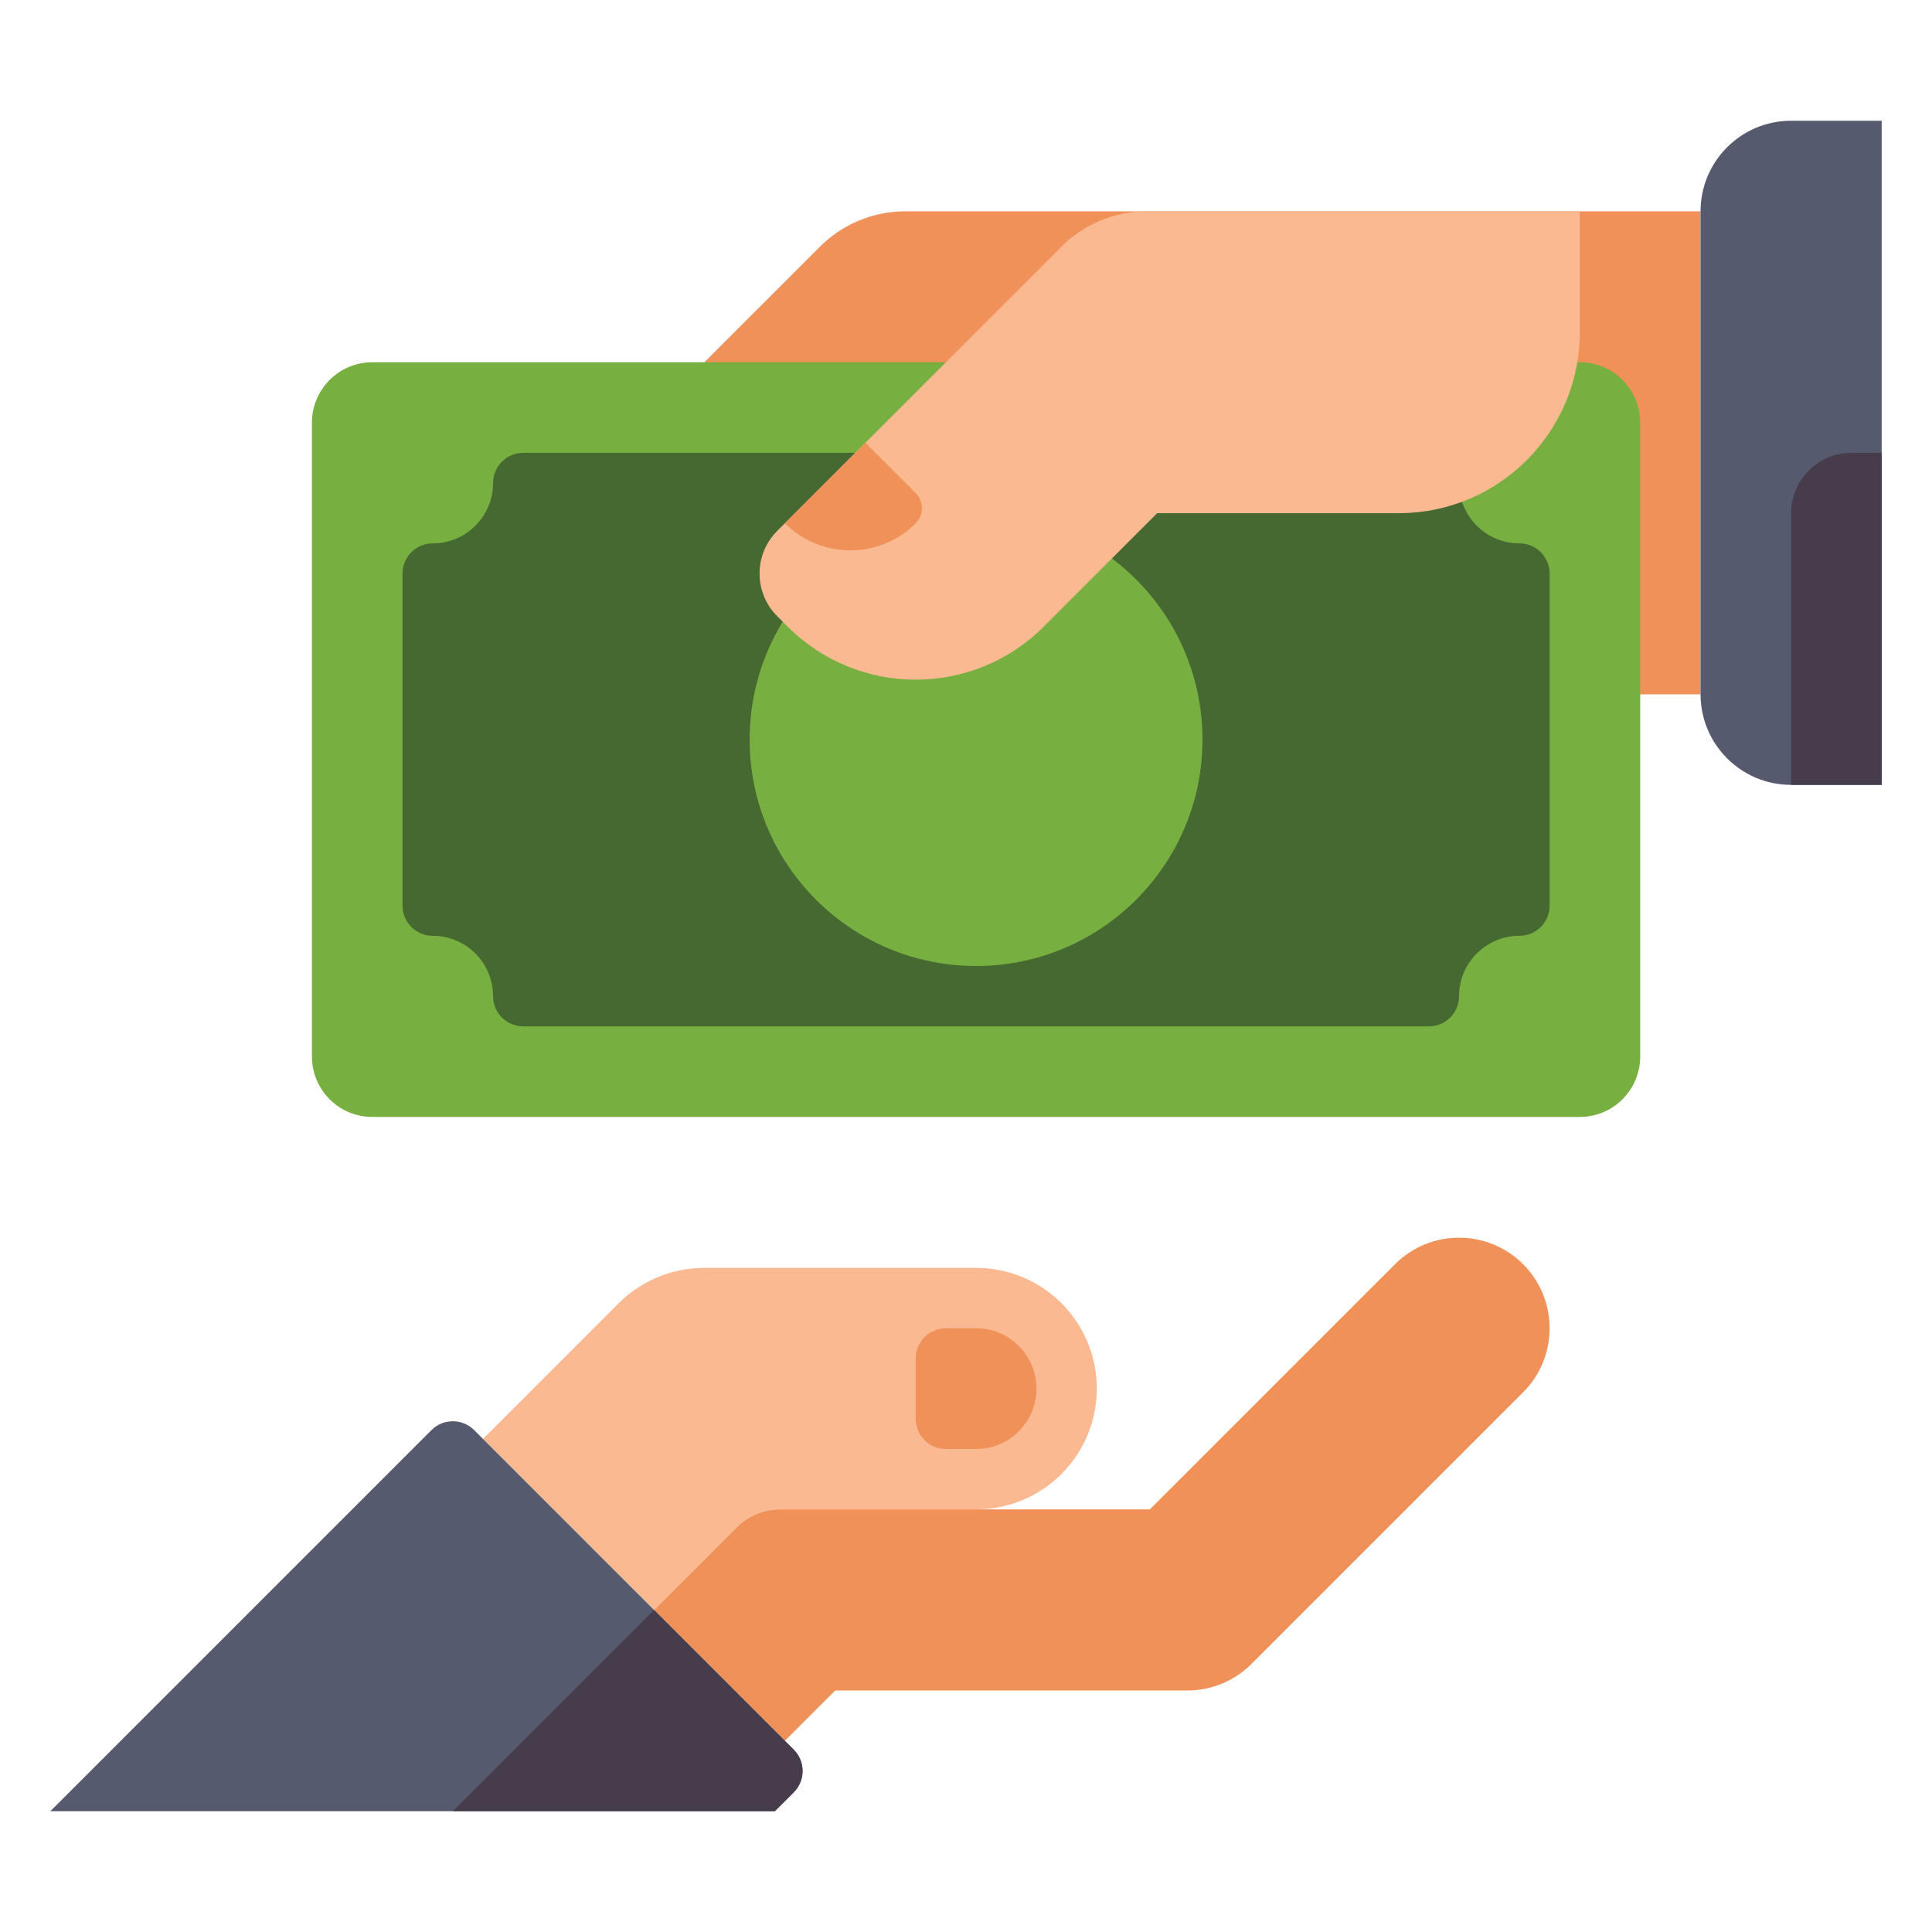
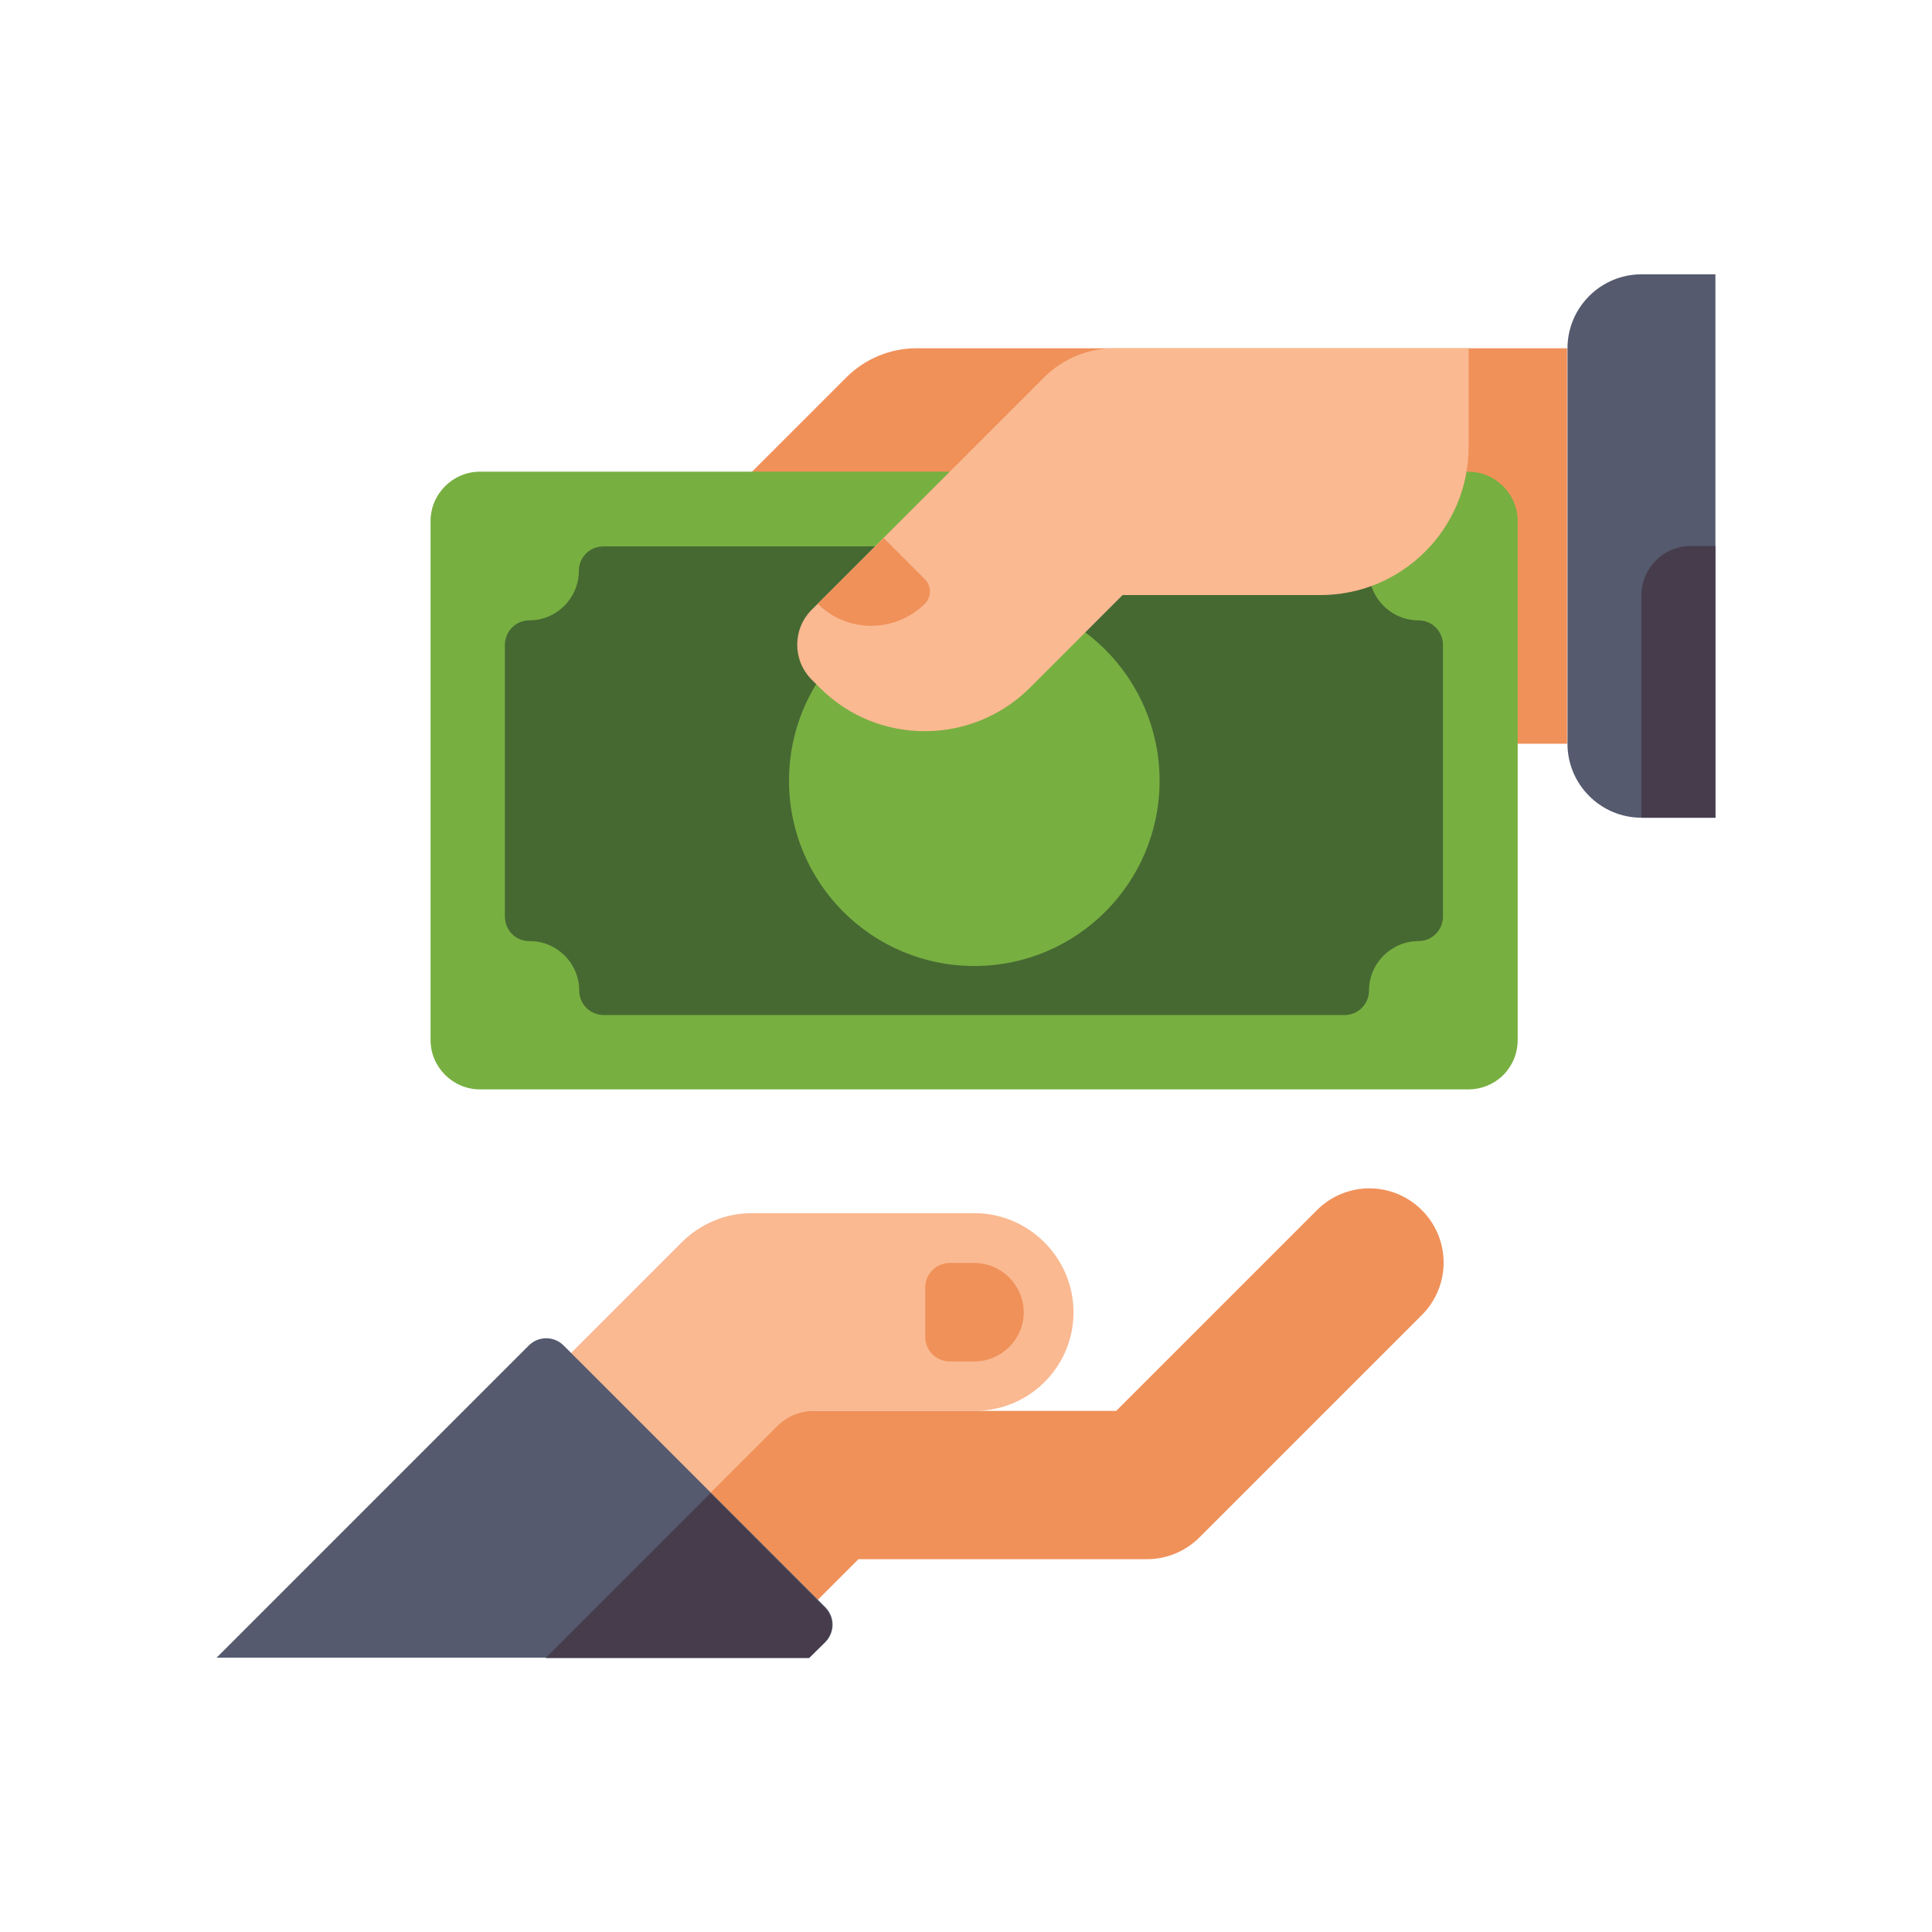
- <svg xmlns="http://www.w3.org/2000/svg" id="Layer_1" enable-background="new 0 0 512 512" height="512" viewBox="0 0 512 512" width="512">
+ <svg xmlns="http://www.w3.org/2000/svg" version="1.1" id="Layer_1" x="0px" y="0px" viewBox="0 0 512 512" style="enable-background:new 0 0 512 512;" xml:space="preserve">
+   <style type="text/css">
+ 	.st0{fill:#F0915A;}
+ 	.st1{fill:#555A6E;}
+ 	.st2{fill:#463C4B;}
+ 	.st3{fill:#78AF41;}
+ 	.st4{fill:#466932;}
+ 	.st5{fill:#FAB991;}
+ </style>
  <g>
    <g>
-       <path d="m239.922 56c-8.487 0-16.626 3.372-22.627 9.373l-86.628 86.627v80h240c26.51 0 48-21.49 48-48h32v-128z" fill="#f0915a" />
+       <path class="st0" d="M242.8,92.3c-6.9,0-13.6,2.8-18.5,7.7l-70.9,70.9v65.5h196.4c21.7,0,39.3-17.6,39.3-39.3h26.2V92.3H242.8z" />
    </g>
    <g>
-       <path d="m498.667 208v-176h-24c-13.255 0-24 10.745-24 24v128c0 13.255 10.745 24 24 24z" fill="#555a6e" />
+       <path class="st1" d="M454.6,216.7v-144H435c-10.8,0-19.6,8.8-19.6,19.6v104.8c0,10.8,8.8,19.6,19.6,19.6H454.6z" />
    </g>
    <g>
-       <path d="m474.667 136v72h24v-88h-8c-8.837 0-16 7.164-16 16z" fill="#463c4b" />
+       <path class="st2" d="M435,157.8v58.9h19.6v-72h-6.5C440.8,144.7,435,150.6,435,157.8z" />
    </g>
    <g>
-       <path d="m434.667 280v-168c0-8.837-7.163-16-16-16h-320c-8.837 0-16 7.163-16 16v168c0 8.837 7.163 16 16 16h320c8.836 0 16-7.163 16-16z" fill="#78af41" />
+       <path class="st3" d="M402.2,275.6V138.1c0-7.2-5.9-13.1-13.1-13.1H127.2c-7.2,0-13.1,5.9-13.1,13.1v137.5    c0,7.2,5.9,13.1,13.1,13.1h261.9C396.4,288.7,402.2,282.9,402.2,275.6z" />
    </g>
    <g>
-       <path d="m106.667 240v-88c0-4.418 3.582-8 8-8 8.837 0 16-7.163 16-16 0-4.418 3.582-8 8-8h240c4.418 0 8 3.582 8 8 0 8.837 7.163 16 16 16 4.418 0 8 3.582 8 8v88c0 4.418-3.582 8-8 8-8.837 0-16 7.163-16 16 0 4.418-3.582 8-8 8h-240c-4.418 0-8-3.582-8-8 0-8.837-7.163-16-16-16-4.419 0-8-3.582-8-8z" fill="#466932" />
+       <path class="st4" d="M133.8,242.9v-72c0-3.6,2.9-6.5,6.5-6.5c7.2,0,13.1-5.9,13.1-13.1c0-3.6,2.9-6.5,6.5-6.5h196.4    c3.6,0,6.5,2.9,6.5,6.5c0,7.2,5.9,13.1,13.1,13.1c3.6,0,6.5,2.9,6.5,6.5v72c0,3.6-2.9,6.5-6.5,6.5c-7.2,0-13.1,5.9-13.1,13.1    c0,3.6-2.9,6.5-6.5,6.5H160c-3.6,0-6.5-2.9-6.5-6.5c0-7.2-5.9-13.1-13.1-13.1C136.7,249.5,133.8,246.5,133.8,242.9z" />
    </g>
    <g>
-       <circle cx="258.667" cy="196" fill="#78af41" r="60" />
+       <circle class="st3" cx="258.2" cy="206.9" r="49.1" />
    </g>
    <g>
-       <path d="m281.294 65.373-75.314 75.314c-6.248 6.248-6.248 16.379 0 22.627l2.745 2.745c18.745 18.745 49.137 18.745 67.882 0l30.06-30.059h64c26.51 0 48-21.49 48-48v-32h-114.745c-8.487 0-16.627 3.372-22.628 9.373z" fill="#fab991" />
+       <path class="st5" d="M276.7,100l-61.6,61.6c-5.1,5.1-5.1,13.4,0,18.5l2.2,2.2c15.3,15.3,40.2,15.3,55.6,0l24.6-24.6h52.4    c21.7,0,39.3-17.6,39.3-39.3V92.3h-93.9C288.3,92.3,281.6,95.1,276.7,100z" />
    </g>
    <g>
-       <path d="m208 138.667c9.573 9.573 25.094 9.573 34.667 0 2.209-2.209 2.209-5.791 0-8l-13.333-13.333z" fill="#f0915a" />
+       <path class="st0" d="M216.7,160c7.8,7.8,20.5,7.8,28.4,0c1.8-1.8,1.8-4.7,0-6.5l-10.9-10.9L216.7,160z" />
    </g>
    <g>
-       <path d="m258.667 336h-72.078c-8.487 0-16.626 3.371-22.627 9.373l-35.962 35.96 45.334 45.333 21.98-21.98c3.001-3.001 7.07-4.686 11.314-4.686h52.039c17.673 0 32-14.327 32-32 0-17.673-14.327-32-32-32z" fill="#fab991" />
+       <path class="st5" d="M258.2,321.5h-59c-6.9,0-13.6,2.8-18.5,7.7l-29.4,29.4l37.1,37.1l18-18c2.5-2.5,5.8-3.8,9.3-3.8h42.6    c14.5,0,26.2-11.7,26.2-26.2C284.4,333.2,272.6,321.5,258.2,321.5L258.2,321.5z" />
    </g>
    <g>
-       <path d="m403.637 335.029c-9.373-9.372-24.568-9.372-33.941 0l-64.971 64.971h-98.098c-4.243 0-8.313 1.686-11.314 4.686l-21.98 21.98 34.667 34.667 13.333-13.333h93.334c6.365 0 12.469-2.529 16.97-7.029l72-72c9.372-9.373 9.372-24.569 0-33.942z" fill="#f0915a" />
+       <path class="st0" d="M376.8,320.7c-7.7-7.7-20.1-7.7-27.8,0l-53.2,53.2h-80.3c-3.5,0-6.8,1.4-9.3,3.8l-18,18l28.4,28.4l10.9-10.9    H304c5.2,0,10.2-2.1,13.9-5.8l58.9-58.9C384.5,340.8,384.5,328.4,376.8,320.7z" />
    </g>
    <g>
-       <path d="m205.333 480h-192l101.01-101.01c3.124-3.124 8.19-3.124 11.314 0l84.686 84.686c3.124 3.124 3.124 8.19 0 11.314z" fill="#555a6e" />
+       <path class="st1" d="M214.5,439.3H57.4l82.7-82.7c2.6-2.6,6.7-2.6,9.3,0l69.3,69.3c2.6,2.6,2.6,6.7,0,9.3L214.5,439.3z" />
    </g>
    <g>
-       <path d="m173.333 426.667-53.333 53.333h85.333l5.01-5.01c3.124-3.124 3.124-8.19 0-11.314z" fill="#463c4b" />
+       <path class="st2" d="M188.3,395.7l-43.7,43.7h69.8l4.1-4.1c2.6-2.6,2.6-6.7,0-9.3L188.3,395.7z" />
    </g>
    <g>
-       <path d="m258.667 384h-8c-4.418 0-8-3.582-8-8v-16c0-4.418 3.582-8 8-8h8c8.837 0 16 7.163 16 16 0 8.836-7.164 16-16 16z" fill="#f0915a" />
+       <path class="st0" d="M258.2,360.8h-6.5c-3.6,0-6.5-2.9-6.5-6.5v-13.1c0-3.6,2.9-6.5,6.5-6.5h6.5c7.2,0,13.1,5.9,13.1,13.1    C271.3,354.9,265.4,360.8,258.2,360.8z" />
    </g>
  </g>
</svg>
